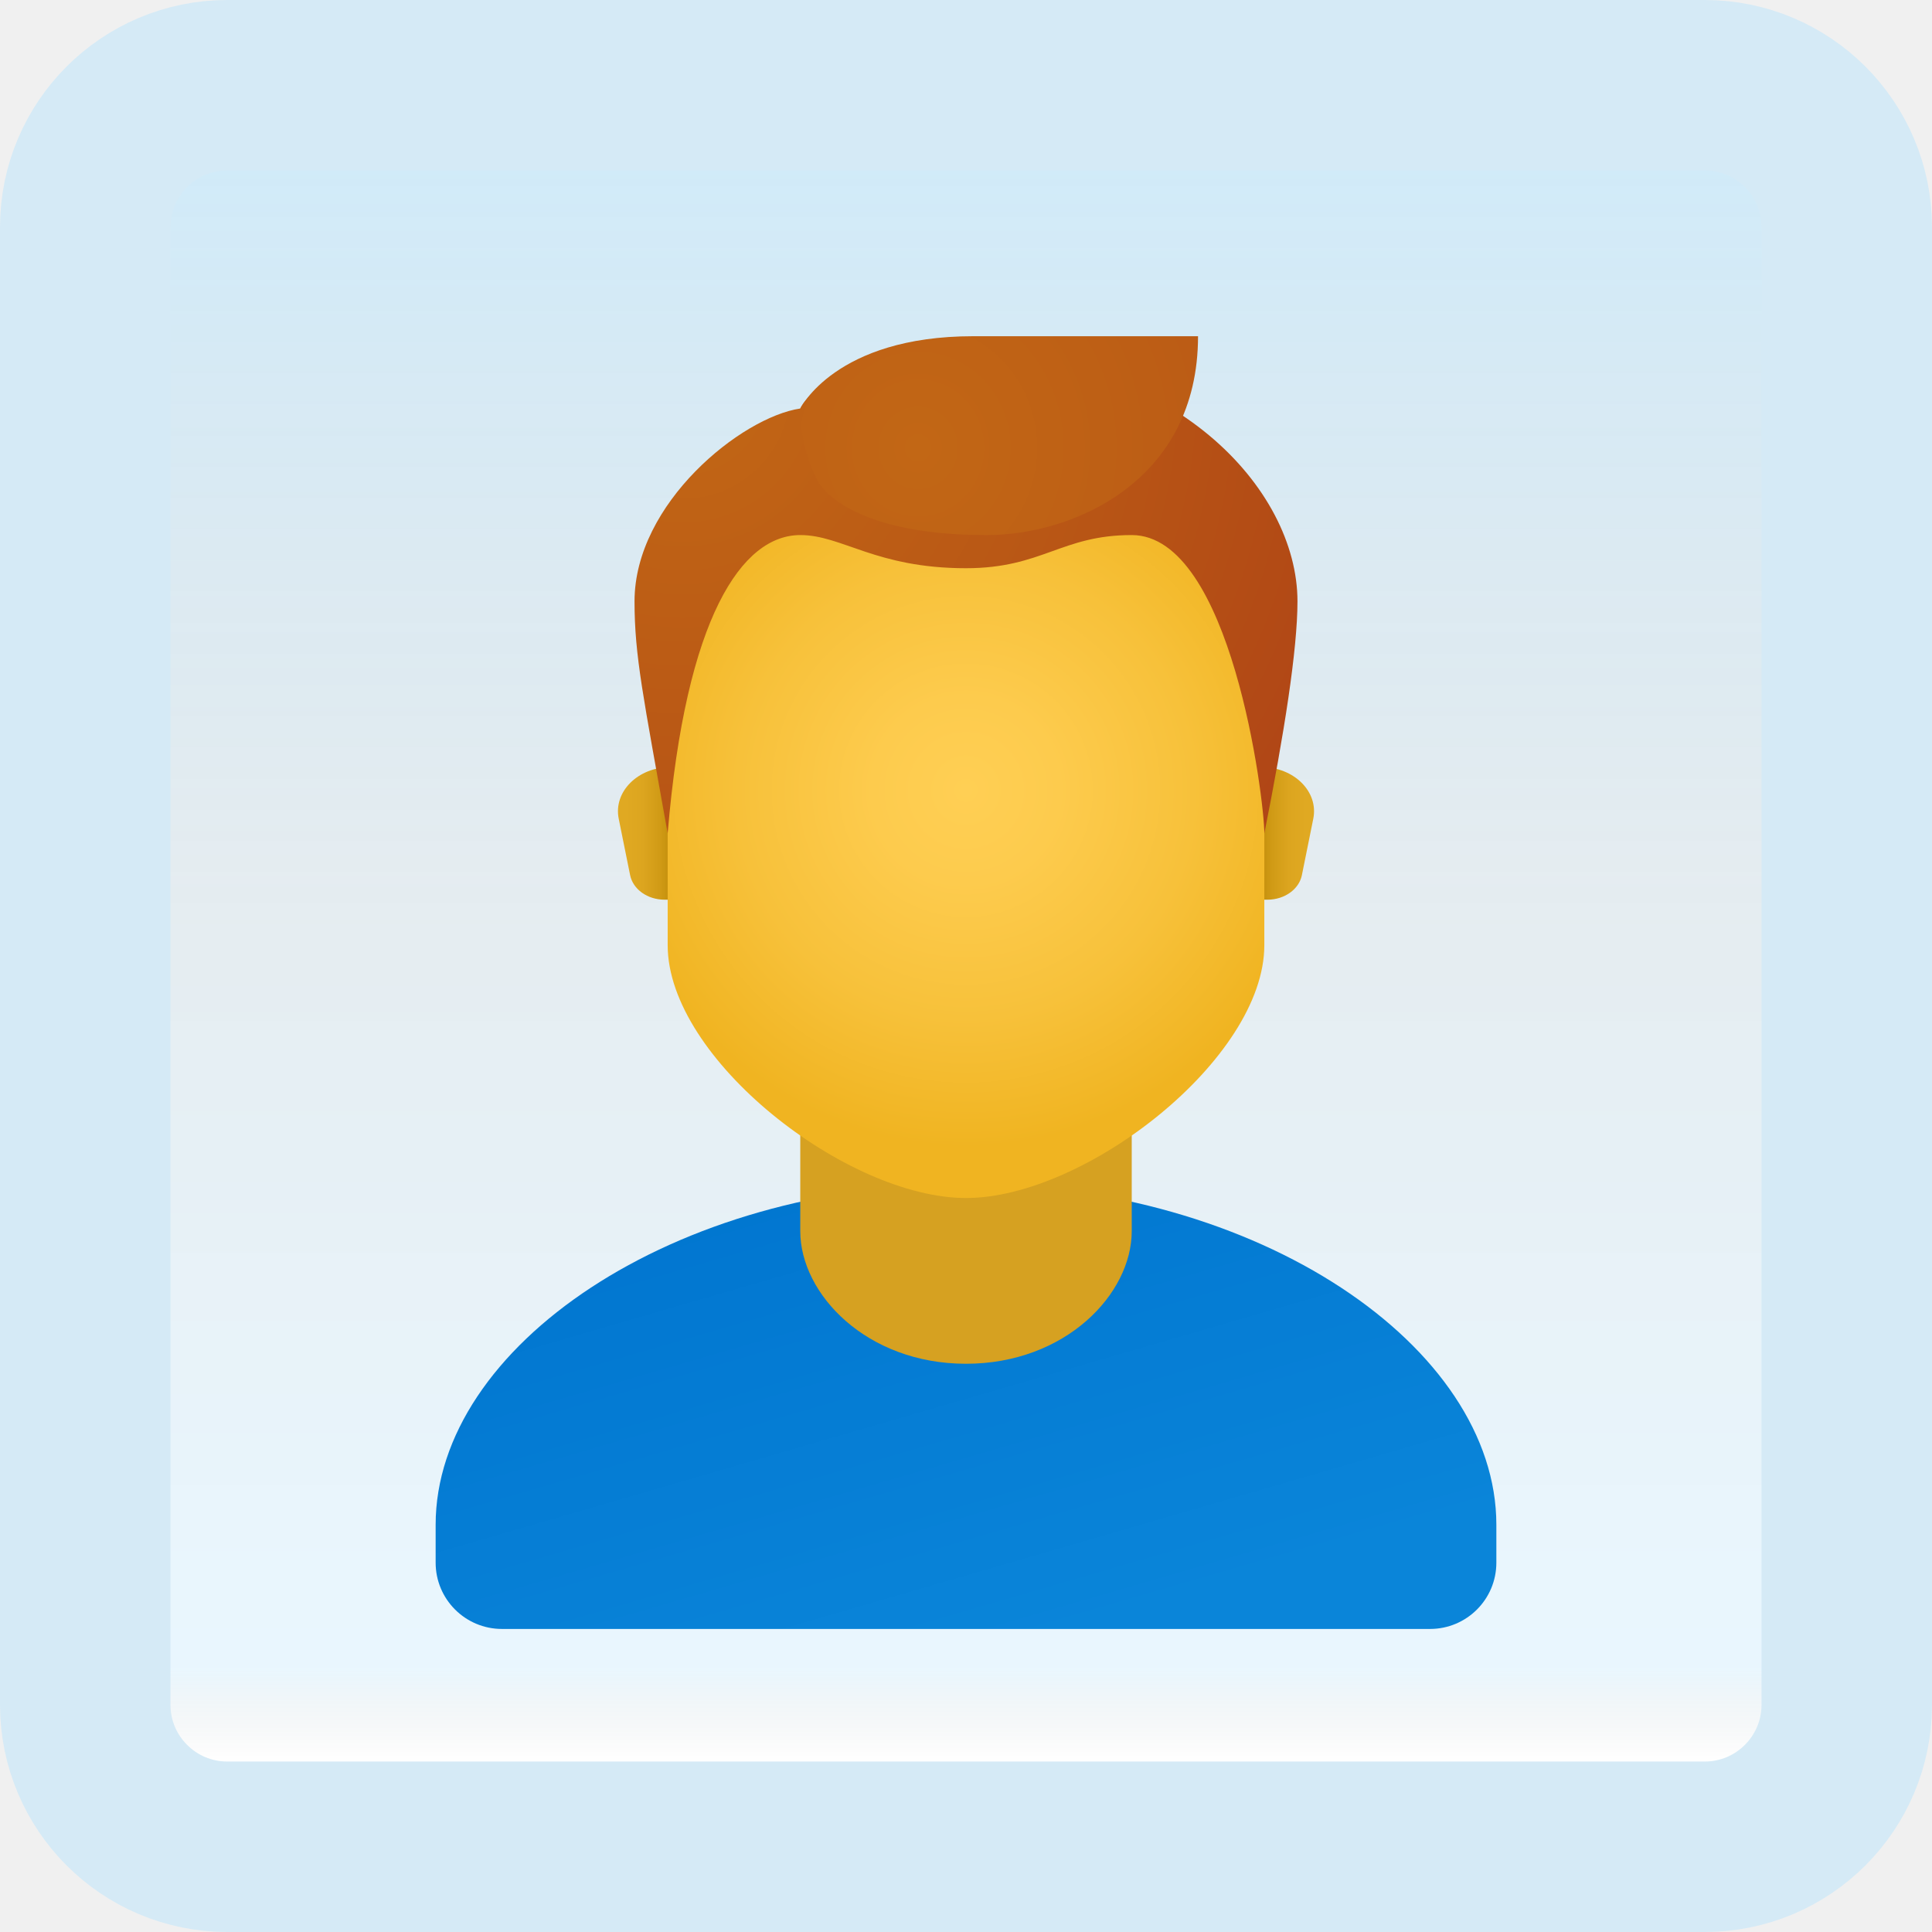
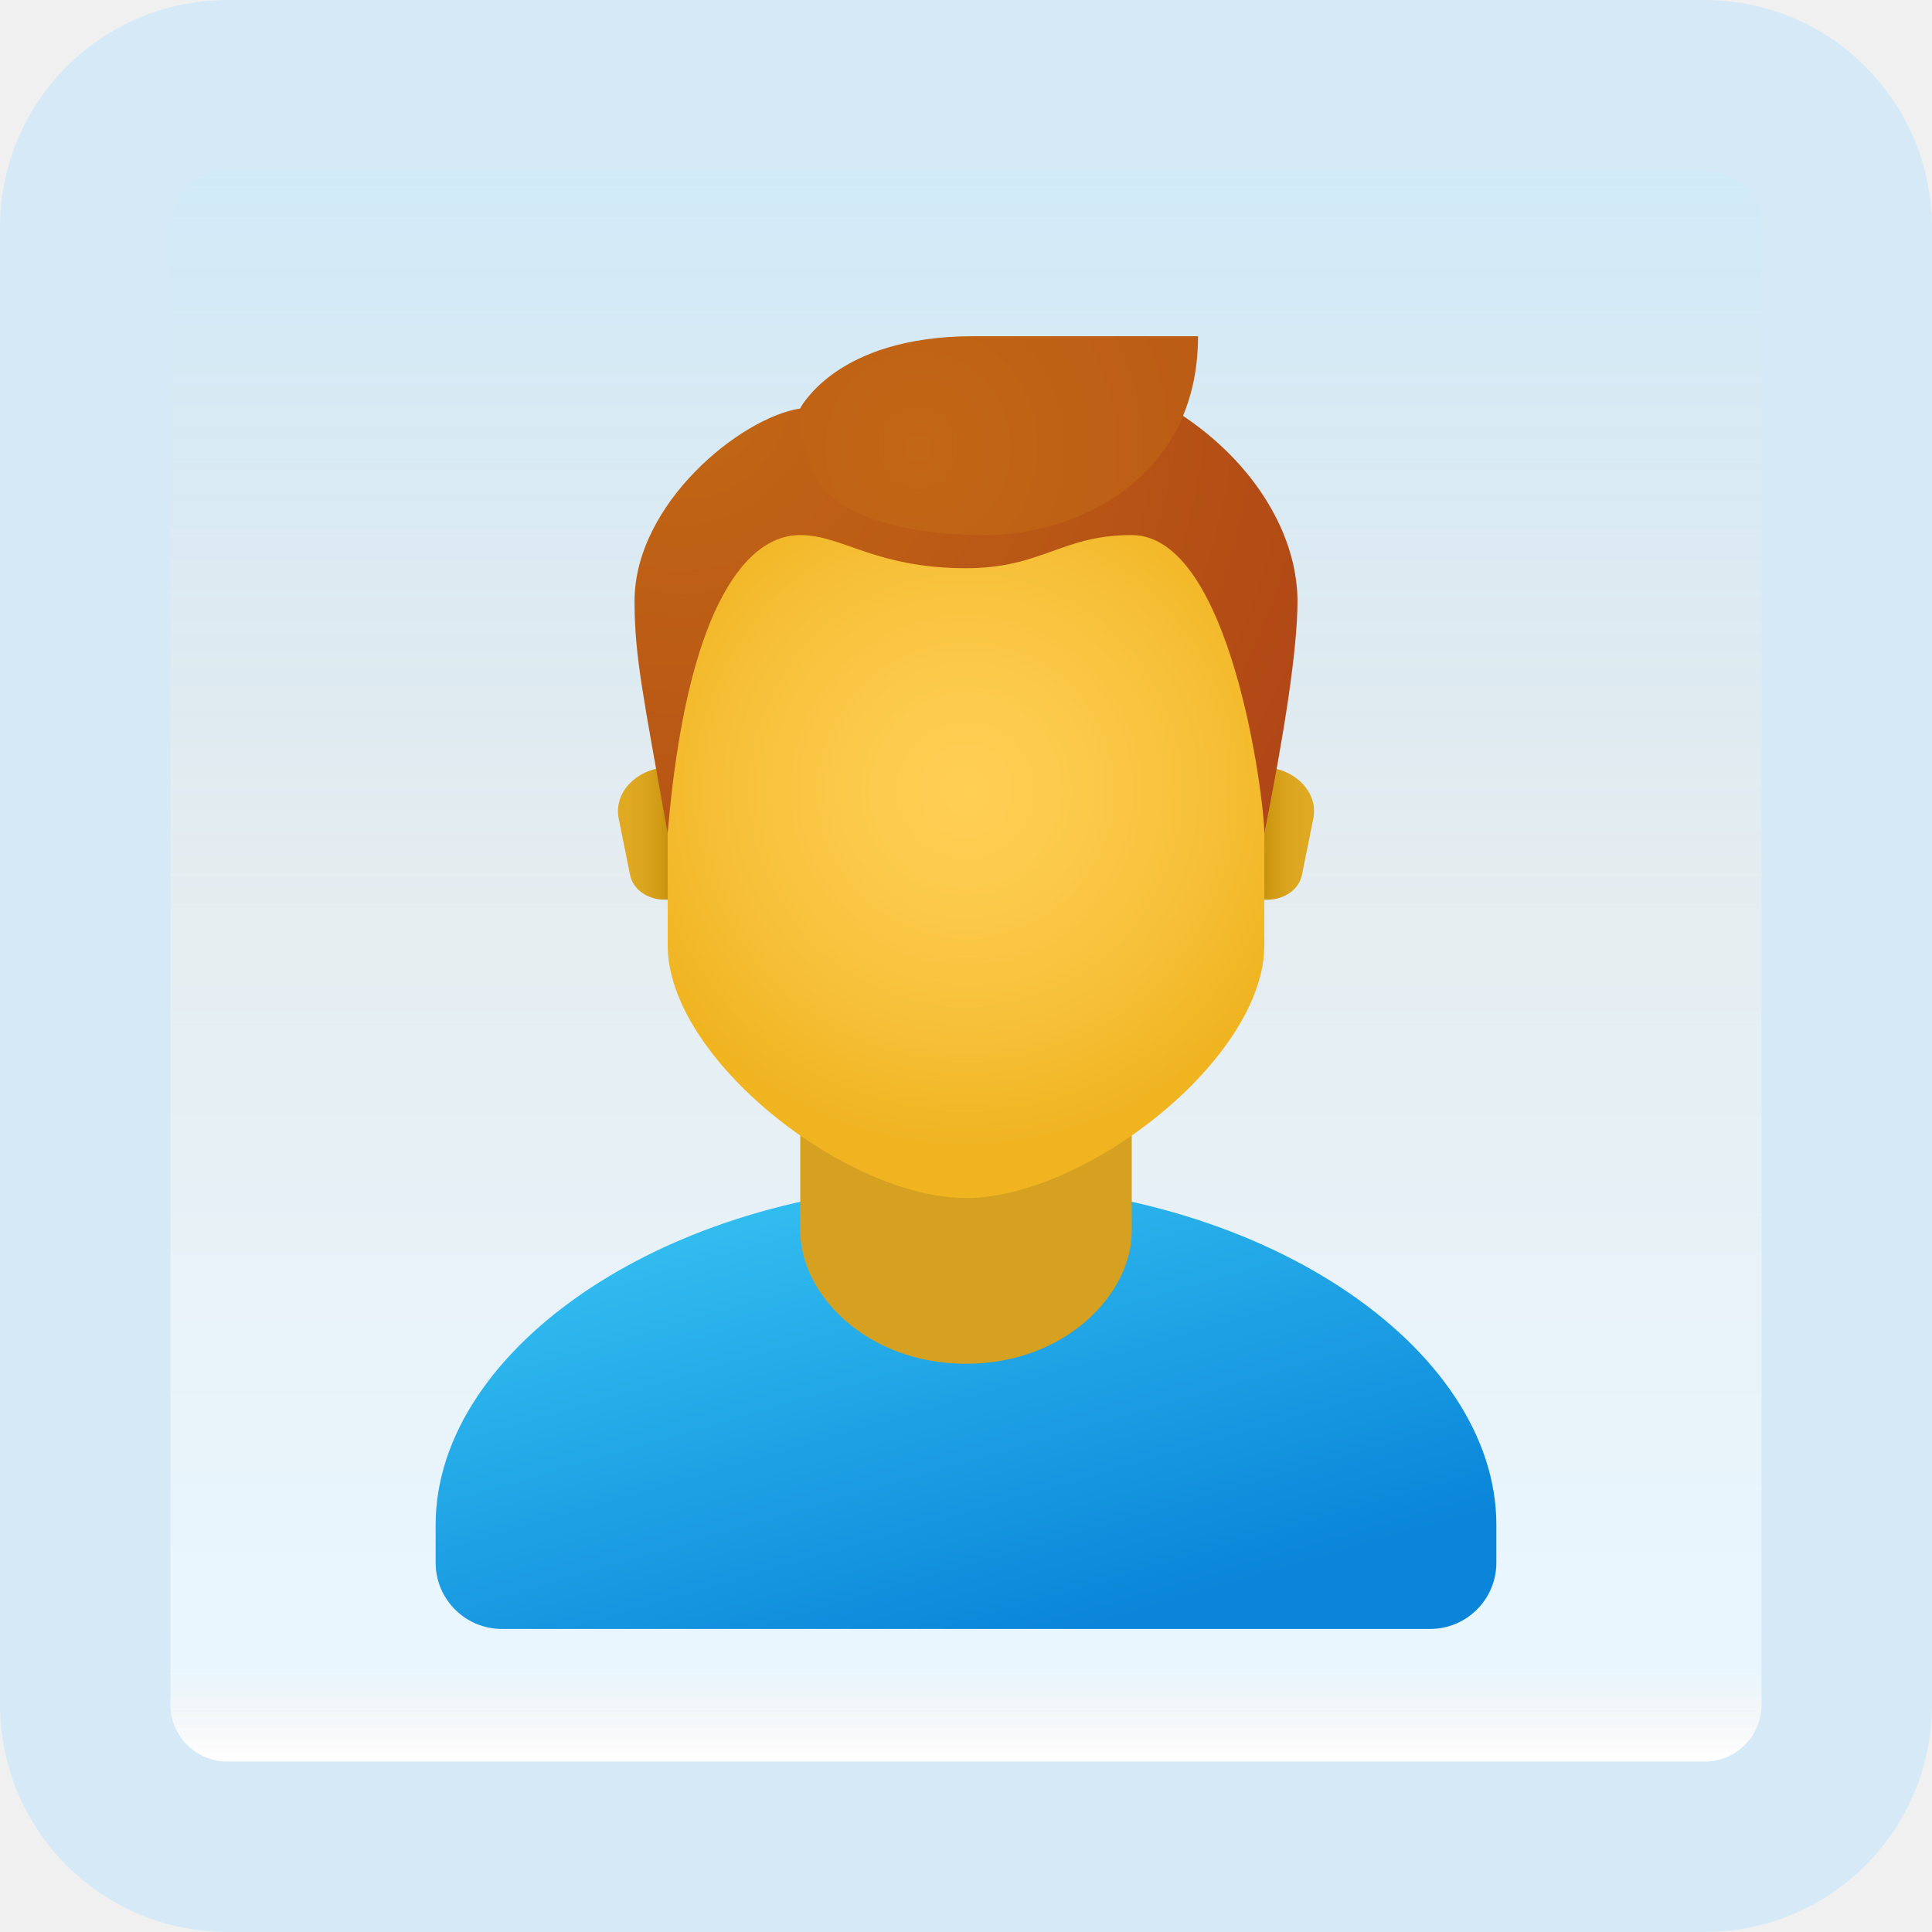
<svg xmlns="http://www.w3.org/2000/svg" width="170" height="170" viewBox="0 0 170 170" fill="none">
  <g id="person">
    <rect x="7.5" y="7.5" width="155" height="155" rx="12.5" fill="white" />
    <rect x="7.5" y="7.5" width="155" height="155" rx="12.5" fill="url(#paint0_linear_1_1309)" fill-opacity="0.2" />
    <path id="Vector" d="M85 104.166C59.225 104.166 38.333 118.519 38.333 134.167V137.501C38.333 140.724 40.944 143.334 44.167 143.334H125.833C129.056 143.334 131.667 140.724 131.667 137.501V134.167C131.667 118.519 110.775 104.166 85 104.166Z" fill="url(#paint1_linear_1_1309)" />
    <path id="Vector_2" d="M99.583 108.333C99.583 113.866 93.75 120 85 120C76.25 120 70.417 113.866 70.417 108.333C70.417 100.642 70.417 87.814 70.417 87.814H99.583C99.583 87.814 99.583 100.642 99.583 108.333Z" fill="#D6A121" />
    <path id="Vector_3" d="M111.005 67.5H109.468V79.167H111.518C113.02 79.167 114.301 78.257 114.555 77.008L115.558 72.041C116.039 69.667 113.866 67.5 111.005 67.5Z" fill="url(#paint2_linear_1_1309)" />
    <path id="Vector_4" d="M58.995 67.5H60.532V79.167H58.482C56.98 79.167 55.699 78.257 55.445 77.008L54.442 72.041C53.961 69.667 56.134 67.5 58.995 67.5Z" fill="url(#paint3_linear_1_1309)" />
    <path id="Vector_5" d="M85 33.666C72.047 33.666 58.75 35.635 58.75 63.635C58.75 65.875 58.75 80.776 58.75 83.171C58.75 93.166 74.5 105.416 85 105.416C95.5 105.416 111.25 93.166 111.25 83.171C111.25 80.776 111.25 65.878 111.25 63.635C111.25 35.635 97.953 33.666 85 33.666Z" fill="url(#paint4_radial_1_1309)" />
    <path id="Vector_6" d="M85 31.174C72.301 31.174 70.417 35.946 70.417 35.946C65.254 36.707 55.833 44.27 55.833 52.915C55.833 57.739 56.606 61.303 58.75 73.331C60.34 54.242 65.31 47.081 70.417 47.081C74.112 47.081 77.046 49.998 85 49.998C91.717 49.998 93.385 47.081 99.583 47.081C108.333 47.081 111.25 70.321 111.25 73.331C113.003 64.552 114.167 57.129 114.167 52.915C114.167 42.913 103.11 31.174 85 31.174Z" fill="url(#paint5_radial_1_1309)" />
    <path id="Vector_7" d="M85.639 29.584C73.494 29.584 70.425 35.948 70.425 35.948C70.303 39.329 71.948 42.312 71.948 42.312C71.948 42.312 74.165 47.084 86.823 47.084C94.465 47.084 105.417 42.315 105.417 29.584C105.417 29.584 102.958 29.584 85.639 29.584Z" fill="url(#paint6_radial_1_1309)" />
    <rect x="7.5" y="7.5" width="155" height="155" rx="12.5" stroke="#D5EAF6" stroke-width="15" />
  </g>
  <defs>
    <linearGradient id="paint0_linear_1_1309" x1="85" y1="15" x2="85" y2="155" gradientUnits="userSpaceOnUse">
      <stop stop-color="#199AE0" />
      <stop offset="0.472" stop-color="#0D5176" stop-opacity="0.528" />
      <stop offset="0.941" stop-color="#12A6F7" stop-opacity="0.465" />
      <stop offset="1" stop-opacity="0" />
    </linearGradient>
    <linearGradient id="paint1_linear_1_1309" x1="75.567" y1="102.524" x2="88.062" y2="145.51" gradientUnits="userSpaceOnUse">
-       <stop stop-color="#0176D0" />
+       <stop stop-color="#33BEF0" />
      <stop offset="1" stop-color="#0A85D9" />
    </linearGradient>
    <linearGradient id="paint2_linear_1_1309" x1="111.008" y1="73.333" x2="114.899" y2="73.333" gradientUnits="userSpaceOnUse">
      <stop stop-color="#C48F0C" />
      <stop offset="0.251" stop-color="#D19B16" />
      <stop offset="0.619" stop-color="#DCA51F" />
      <stop offset="1" stop-color="#E0A922" />
    </linearGradient>
    <linearGradient id="paint3_linear_1_1309" x1="58.992" y1="73.333" x2="55.101" y2="73.333" gradientUnits="userSpaceOnUse">
      <stop stop-color="#C48F0C" />
      <stop offset="0.251" stop-color="#D19B16" />
      <stop offset="0.619" stop-color="#DCA51F" />
      <stop offset="1" stop-color="#E0A922" />
    </linearGradient>
    <radialGradient id="paint4_radial_1_1309" cx="0" cy="0" r="1" gradientUnits="userSpaceOnUse" gradientTransform="translate(84.9953 69.5405) scale(31.432 31.432)">
      <stop stop-color="#FFCF54" />
      <stop offset="0.261" stop-color="#FDCB4D" />
      <stop offset="0.639" stop-color="#F7C13A" />
      <stop offset="1" stop-color="#F0B421" />
    </radialGradient>
    <radialGradient id="paint5_radial_1_1309" cx="0" cy="0" r="1" gradientUnits="userSpaceOnUse" gradientTransform="translate(60.0457 34.4356) scale(74.3501)">
      <stop stop-color="#C26715" />
      <stop offset="0.508" stop-color="#B85515" />
      <stop offset="1" stop-color="#AD3F16" />
    </radialGradient>
    <radialGradient id="paint6_radial_1_1309" cx="0" cy="0" r="1" gradientUnits="userSpaceOnUse" gradientTransform="translate(80.8148 39.4134) scale(82.1271 85.8774)">
      <stop stop-color="#C26715" />
      <stop offset="0.508" stop-color="#B85515" />
      <stop offset="1" stop-color="#AD3F16" />
    </radialGradient>
  </defs>
</svg>
